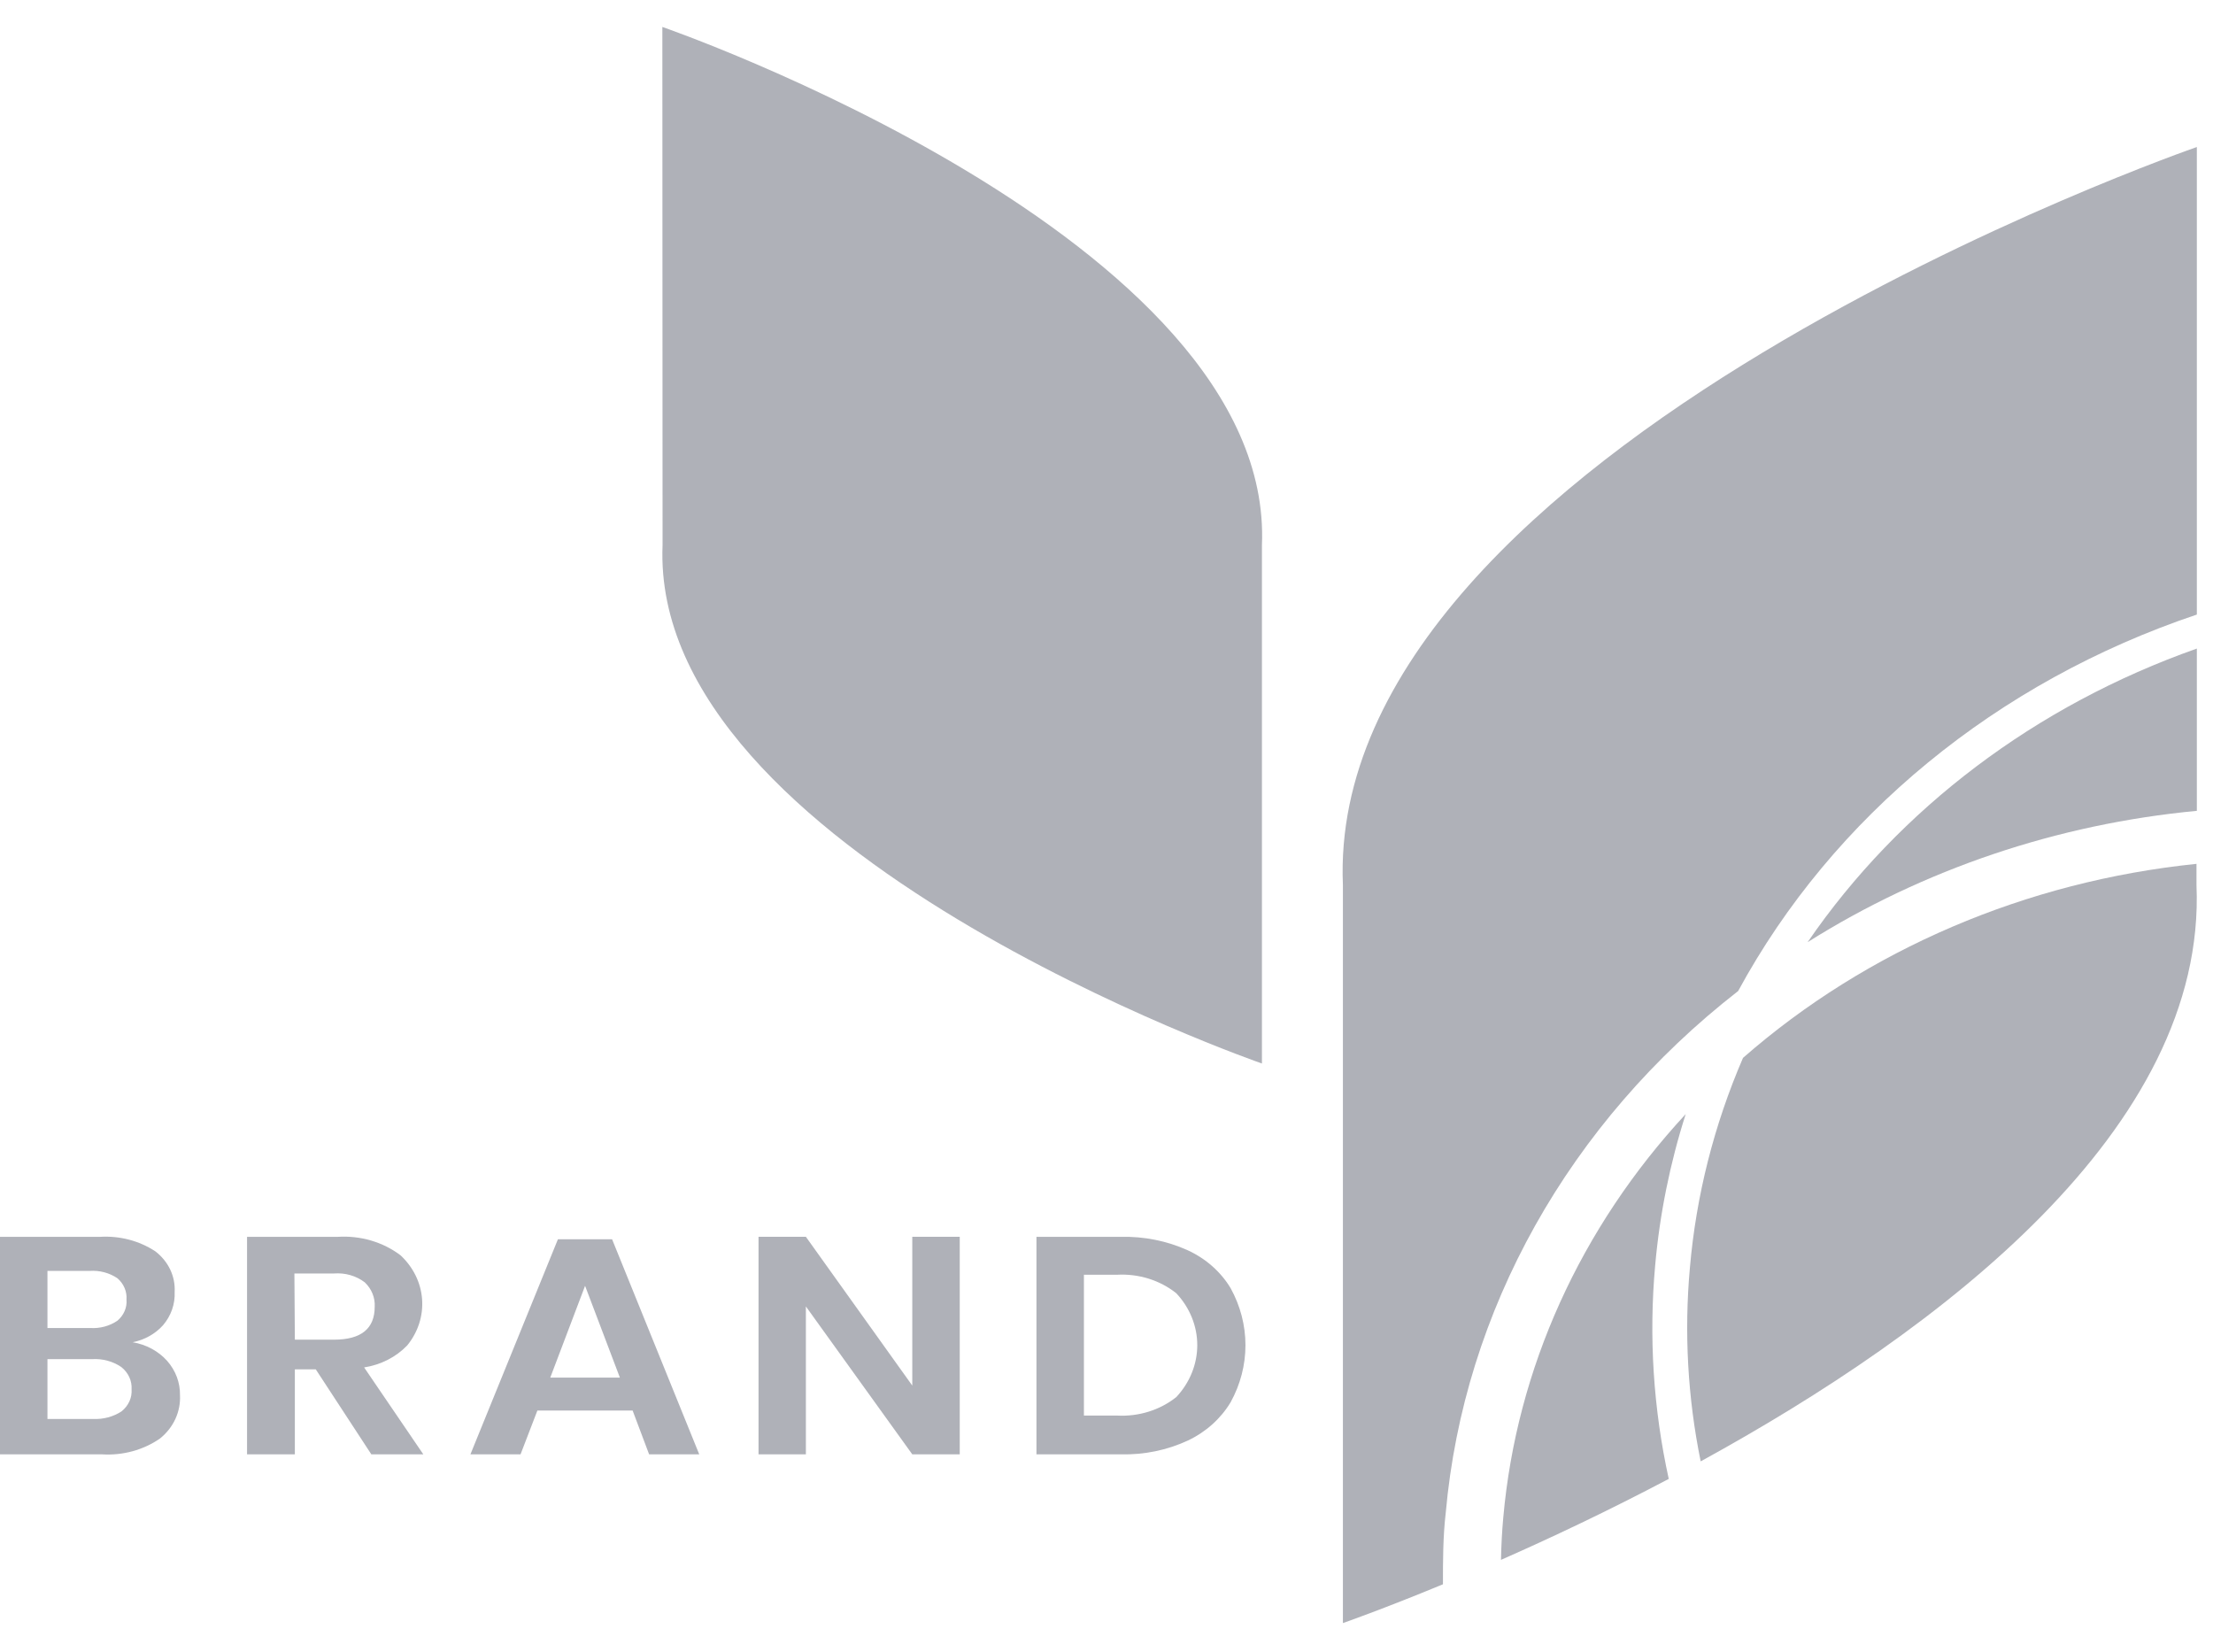
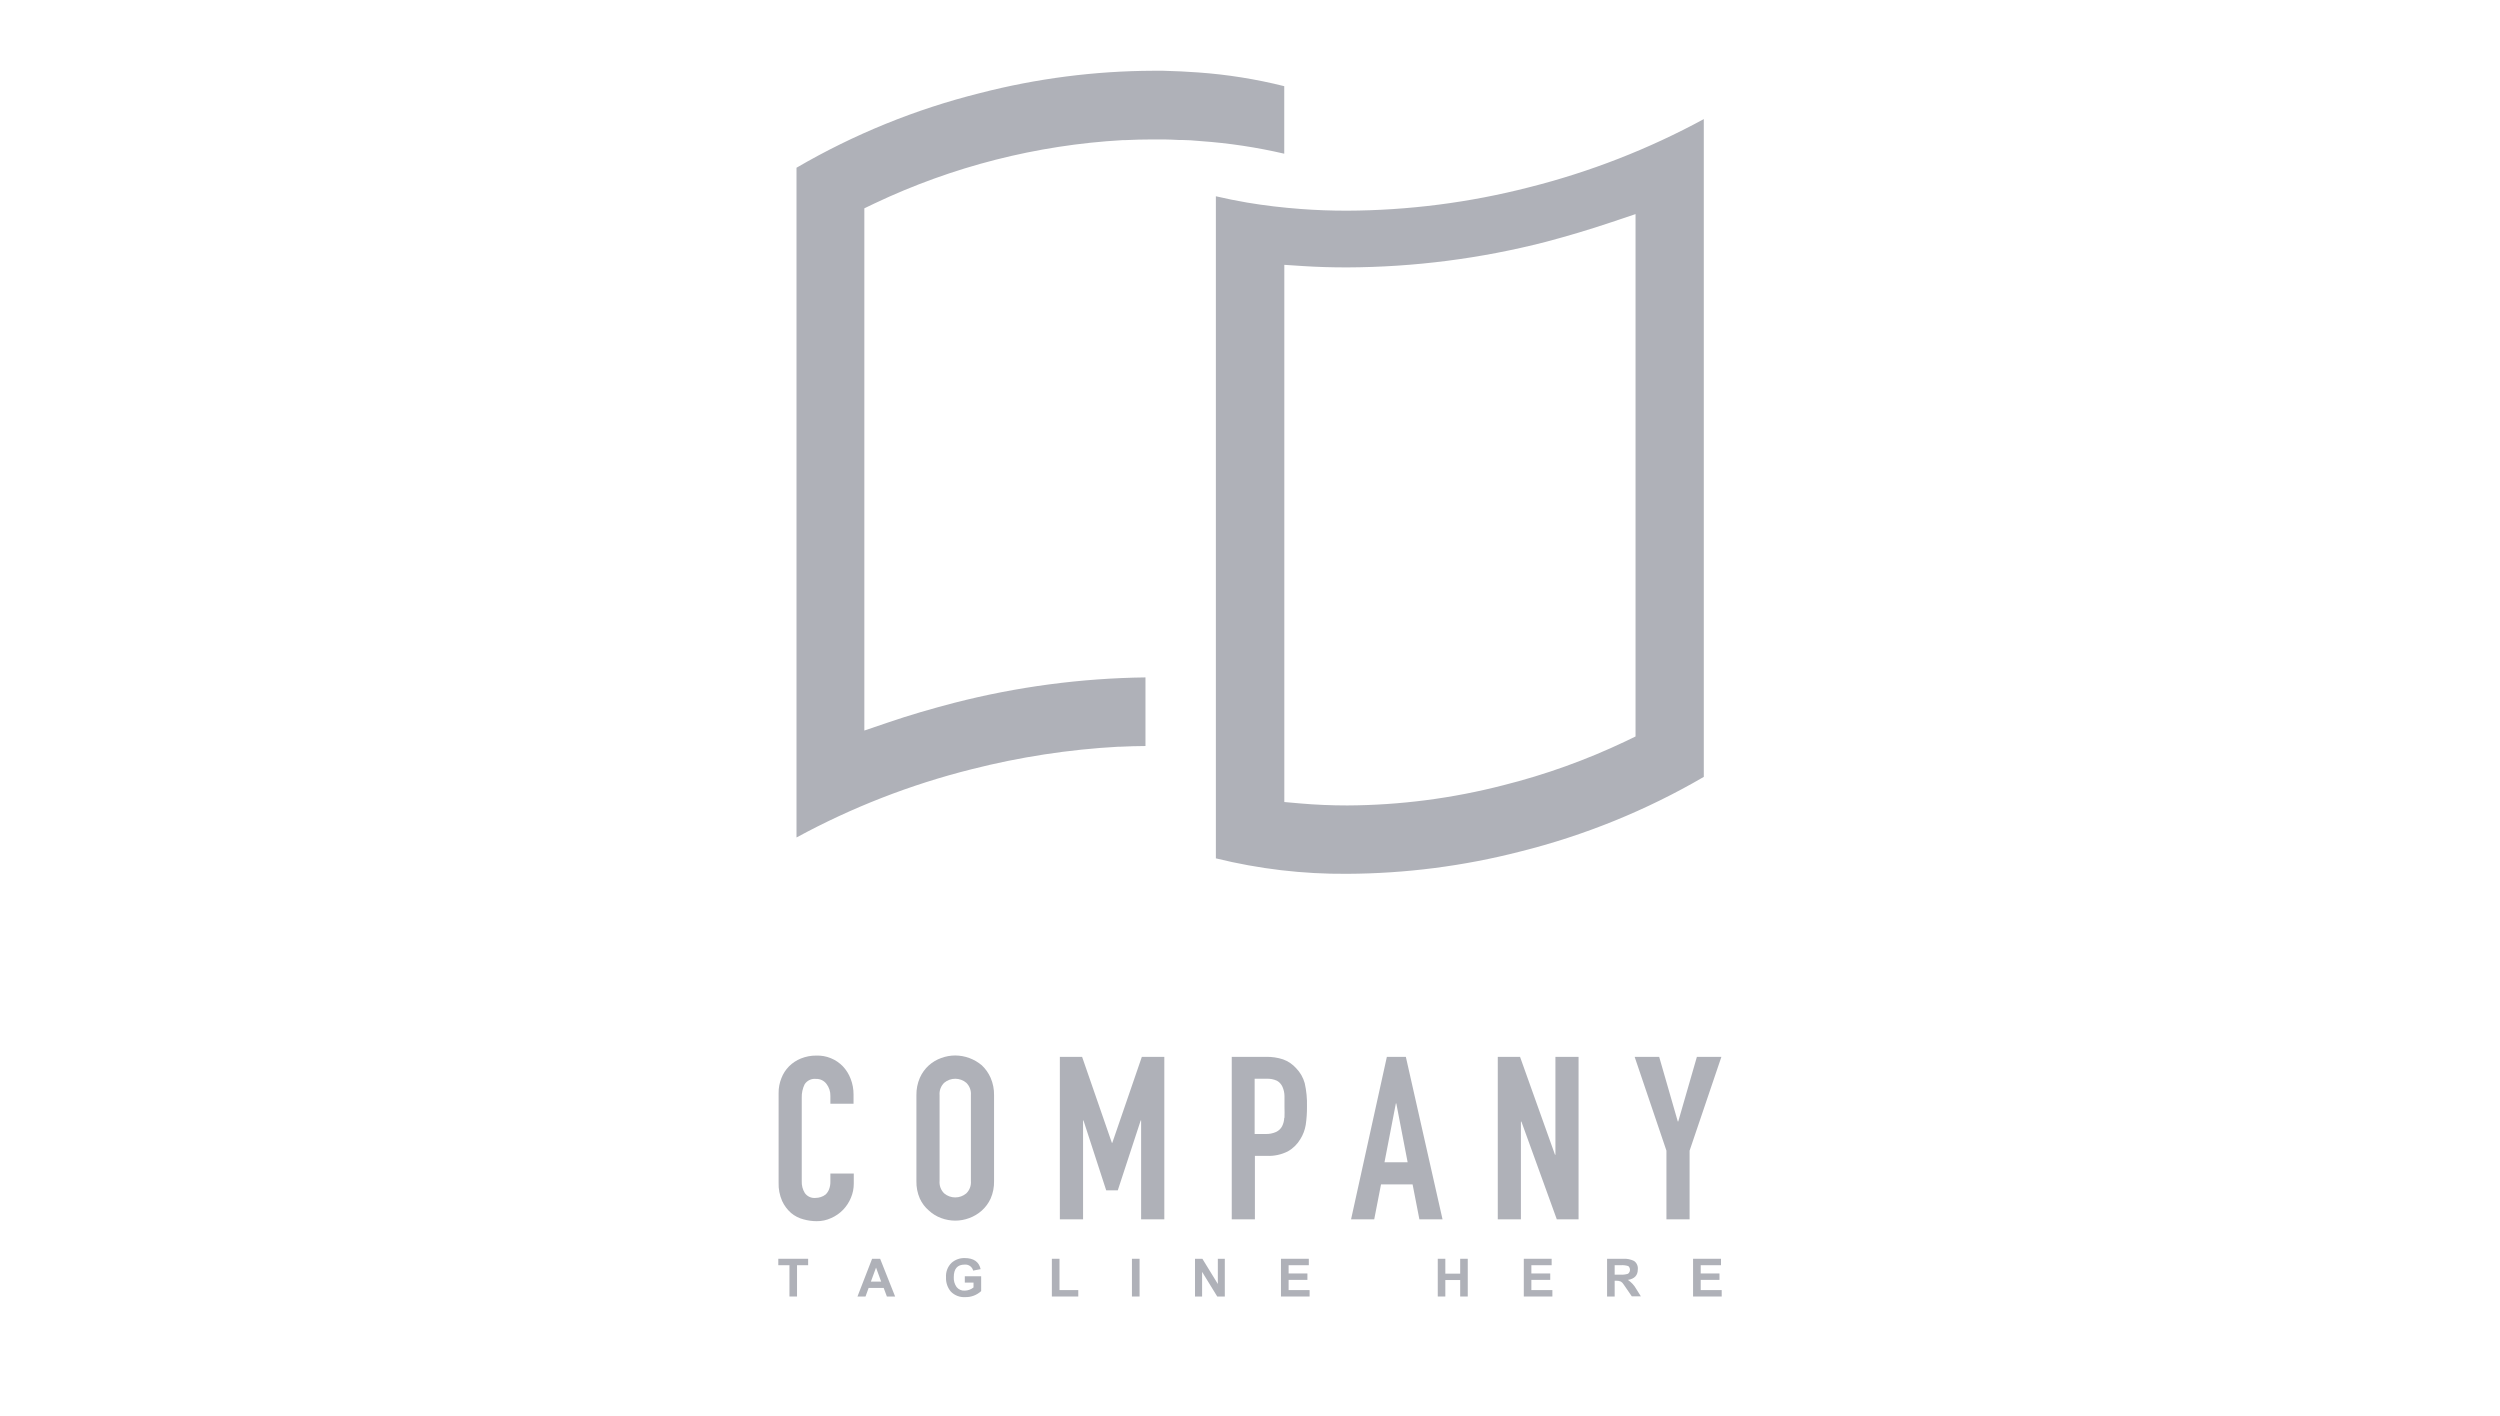
- <svg xmlns="http://www.w3.org/2000/svg" width="63" height="47" viewBox="0 0 63 47" fill="none">
-   <path d="M4.757 38.735C5.001 39.011 5.13 39.357 5.124 39.712C5.136 39.944 5.091 40.175 4.993 40.389C4.895 40.602 4.745 40.793 4.555 40.946C4.082 41.274 3.496 41.434 2.904 41.397H0V35.206H2.844C3.406 35.171 3.963 35.317 4.42 35.617C4.604 35.758 4.749 35.935 4.845 36.136C4.941 36.338 4.984 36.556 4.972 36.775C4.988 37.117 4.871 37.453 4.641 37.722C4.421 37.968 4.116 38.139 3.776 38.206C4.161 38.27 4.509 38.458 4.757 38.735ZM1.351 37.801H2.567C2.843 37.819 3.117 37.746 3.34 37.595C3.431 37.519 3.502 37.425 3.547 37.32C3.593 37.215 3.611 37.102 3.601 36.99C3.609 36.878 3.591 36.766 3.546 36.661C3.502 36.556 3.432 36.462 3.343 36.385C3.114 36.229 2.831 36.155 2.547 36.176H1.351V37.801ZM3.459 40.175C3.556 40.097 3.633 40 3.683 39.891C3.733 39.782 3.754 39.664 3.746 39.546C3.753 39.426 3.731 39.307 3.68 39.197C3.629 39.087 3.551 38.989 3.452 38.911C3.214 38.749 2.922 38.67 2.626 38.687H1.351V40.39H2.643C2.933 40.405 3.221 40.329 3.459 40.175Z" fill="#AFB1B8" />
-   <path d="M10.571 41.397L8.989 38.977H8.394V41.397H7.033V35.206H9.61C10.259 35.164 10.901 35.352 11.403 35.732C11.764 36.068 11.981 36.511 12.016 36.98C12.051 37.45 11.902 37.916 11.595 38.294C11.277 38.627 10.843 38.849 10.366 38.923L12.051 41.397H10.571ZM8.394 38.133H9.507C10.28 38.133 10.667 37.821 10.667 37.196C10.675 37.068 10.653 36.94 10.604 36.821C10.556 36.701 10.48 36.592 10.383 36.5C10.138 36.314 9.824 36.224 9.507 36.249H8.381L8.394 38.133Z" fill="#AFB1B8" />
-   <path d="M18.01 40.151H15.298L14.819 41.397H13.392L15.883 35.275H17.425L19.906 41.397H18.479L18.01 40.151ZM17.647 39.213L16.656 36.6L15.665 39.213H17.647Z" fill="#AFB1B8" />
-   <path d="M27.322 41.397H25.971L22.942 37.187V41.397H21.594V35.205H22.942L25.971 39.44V35.205H27.322V41.397Z" fill="#AFB1B8" />
-   <path d="M35.033 39.915C34.753 40.382 34.328 40.763 33.81 41.007C33.222 41.279 32.569 41.413 31.911 41.397H29.506V35.206H31.911C32.568 35.19 33.22 35.321 33.81 35.587C34.328 35.825 34.754 36.202 35.033 36.666C35.311 37.17 35.456 37.726 35.456 38.291C35.456 38.855 35.311 39.411 35.033 39.915ZM33.487 39.767C33.872 39.355 34.084 38.831 34.084 38.289C34.084 37.747 33.872 37.223 33.487 36.812C33.02 36.439 32.413 36.25 31.795 36.285H30.857V40.293H31.795C32.413 40.328 33.02 40.139 33.487 39.767Z" fill="#AFB1B8" />
-   <path d="M18.856 0.767C18.856 0.767 36.294 6.795 35.925 15.518V30.272C35.925 30.272 18.499 24.241 18.862 15.518L18.856 0.767Z" fill="#AFB1B8" />
-   <path d="M51.46 26.818C54.754 24.743 58.563 23.457 62.54 23.08V18.461C57.958 20.078 54.071 23.01 51.46 26.818Z" fill="#AFB1B8" />
-   <path d="M49.482 28.209C52.177 23.24 56.85 19.405 62.54 17.493V4.185C62.54 4.185 37.705 12.772 38.23 25.194V46.2C38.23 46.2 39.337 45.816 41.078 45.096C41.078 44.425 41.078 43.747 41.157 43.067C41.671 37.3 44.665 31.956 49.482 28.209Z" fill="#AFB1B8" />
-   <path d="M47.12 36.013C47.25 34.556 47.541 33.115 47.989 31.712C44.99 34.947 43.173 38.961 42.796 43.191C42.759 43.59 42.739 43.989 42.73 44.401C44.14 43.78 45.782 43.006 47.506 42.096C47.066 40.095 46.936 38.047 47.12 36.013Z" fill="#AFB1B8" />
-   <path d="M48.108 36.089C47.942 37.929 48.045 39.781 48.415 41.597C55.2 37.879 62.824 32.136 62.53 25.194V24.589C57.682 25.086 53.147 27.026 49.62 30.112C48.795 32.024 48.285 34.039 48.108 36.089Z" fill="#AFB1B8" />
+ <svg xmlns="http://www.w3.org/2000/svg" width="106" height="60" viewBox="0 0 106 60" fill="none">
+   <path fill-rule="evenodd" clip-rule="evenodd" d="M50.114 5.935H49.977C49.767 5.922 49.557 5.917 49.347 5.912H49.347H49.327H48.892C48.495 5.912 48.09 5.922 47.688 5.942C47.657 5.94 47.627 5.94 47.597 5.942C43.952 6.149 40.382 7.06 37.081 8.625L36.648 8.833V30.975L37.66 30.631C38.548 30.326 39.494 30.052 40.473 29.797C43.119 29.118 45.837 28.757 48.568 28.722V31.631C48.206 31.633 47.855 31.643 47.503 31.661H47.419C45.318 31.776 43.232 32.097 41.191 32.617C38.607 33.264 36.114 34.236 33.772 35.509V7.112C36.205 5.693 38.825 4.627 41.556 3.946C43.953 3.327 46.417 3.009 48.892 3H49.319C49.83 3.013 50.329 3.036 50.797 3.071C52.03 3.158 53.253 3.353 54.452 3.654V6.517C53.287 6.246 52.103 6.067 50.91 5.983C50.886 5.981 50.862 5.979 50.838 5.977C50.591 5.956 50.344 5.935 50.114 5.935ZM55.153 8.861C55.788 8.91 56.446 8.933 57.111 8.933C59.712 8.923 62.303 8.591 64.824 7.943C67.407 7.294 69.899 6.322 72.241 5.05V32.94C69.807 34.358 67.185 35.424 64.455 36.106C62.057 36.723 59.593 37.039 57.118 37.05C55.243 37.065 53.374 36.844 51.553 36.394V8.322C51.983 8.421 52.426 8.513 52.876 8.589C53.615 8.714 54.394 8.805 55.153 8.861ZM69.347 9.078L68.335 9.418C67.404 9.731 66.466 10.011 65.522 10.26C62.775 10.966 59.951 11.328 57.116 11.338C56.456 11.338 55.849 11.32 55.262 11.282L54.455 11.229V31.318V34.006L55.148 34.067C55.79 34.123 56.453 34.151 57.121 34.151C59.354 34.141 61.578 33.853 63.741 33.294C65.522 32.847 67.255 32.224 68.915 31.435L69.347 31.226V9.078Z" fill="#AFB1B8" />
+   <path d="M35.737 45.212C35.592 45.062 35.416 44.943 35.222 44.865C35.028 44.786 34.82 44.75 34.611 44.757C34.389 44.754 34.168 44.796 33.961 44.879C33.772 44.955 33.6 45.068 33.455 45.212C33.312 45.357 33.201 45.53 33.129 45.721C33.05 45.921 33.01 46.134 33.013 46.349V50.143C33.004 50.41 33.055 50.676 33.162 50.921C33.251 51.116 33.381 51.289 33.541 51.43C33.693 51.557 33.871 51.65 34.062 51.699C34.247 51.751 34.438 51.778 34.629 51.778C34.84 51.78 35.05 51.735 35.241 51.646C35.431 51.563 35.603 51.444 35.747 51.295C35.888 51.148 36.001 50.975 36.079 50.786C36.16 50.595 36.201 50.389 36.2 50.181V49.757H35.208V50.095C35.211 50.21 35.192 50.325 35.15 50.433C35.118 50.514 35.069 50.587 35.006 50.647C34.945 50.696 34.874 50.733 34.799 50.756C34.732 50.778 34.662 50.79 34.591 50.791C34.503 50.802 34.413 50.788 34.331 50.753C34.249 50.717 34.179 50.66 34.126 50.588C34.032 50.436 33.986 50.258 33.994 50.08V46.542C33.988 46.346 34.03 46.151 34.116 45.975C34.167 45.895 34.24 45.831 34.326 45.791C34.412 45.75 34.507 45.735 34.601 45.746C34.687 45.743 34.772 45.761 34.849 45.798C34.926 45.836 34.993 45.891 35.044 45.96C35.155 46.106 35.213 46.285 35.208 46.469V46.797H36.19V46.41C36.192 46.183 36.151 45.958 36.069 45.746C35.995 45.548 35.883 45.366 35.737 45.212Z" fill="#AFB1B8" />
+   <path d="M41.629 45.169C41.313 44.902 40.914 44.755 40.501 44.752C40.299 44.753 40.098 44.789 39.909 44.859C39.716 44.928 39.538 45.033 39.385 45.169C39.221 45.317 39.09 45.498 39.001 45.701C38.901 45.932 38.852 46.183 38.856 46.435V50.074C38.849 50.33 38.899 50.585 39.001 50.819C39.09 51.015 39.221 51.189 39.385 51.328C39.537 51.469 39.715 51.578 39.909 51.648C40.098 51.718 40.299 51.754 40.501 51.755C40.703 51.755 40.903 51.719 41.093 51.648C41.29 51.577 41.472 51.468 41.629 51.328C41.787 51.186 41.914 51.013 42.003 50.819C42.105 50.585 42.154 50.33 42.148 50.074V46.435C42.152 46.183 42.103 45.932 42.003 45.701C41.915 45.5 41.788 45.319 41.629 45.169ZM41.166 50.074C41.174 50.171 41.161 50.269 41.127 50.36C41.093 50.451 41.039 50.533 40.969 50.601C40.838 50.711 40.672 50.771 40.502 50.771C40.331 50.771 40.166 50.711 40.035 50.601C39.965 50.533 39.911 50.451 39.877 50.36C39.843 50.269 39.83 50.171 39.838 50.074V46.435C39.83 46.339 39.843 46.241 39.877 46.15C39.911 46.059 39.965 45.976 40.035 45.909C40.166 45.799 40.331 45.739 40.502 45.739C40.672 45.739 40.838 45.799 40.969 45.909C41.039 45.976 41.093 46.059 41.127 46.15C41.161 46.241 41.174 46.339 41.166 46.435V50.074Z" fill="#AFB1B8" />
+   <path d="M49.367 51.699V44.811H48.414L47.161 48.457H47.144L45.881 44.811H44.938V51.699H45.922V47.509H45.94L46.903 50.471H47.394L48.365 47.509H48.383V51.699H49.367Z" fill="#AFB1B8" />
+   <path d="M54.958 45.294C54.806 45.124 54.615 44.994 54.401 44.917C54.171 44.842 53.93 44.806 53.688 44.81H52.226V51.699H53.208V49.009H53.713C54.02 49.023 54.324 48.958 54.599 48.821C54.822 48.697 55.008 48.515 55.138 48.294C55.251 48.111 55.328 47.907 55.363 47.694C55.401 47.435 55.419 47.173 55.416 46.911C55.425 46.58 55.393 46.249 55.32 45.927C55.254 45.688 55.13 45.471 54.958 45.294ZM54.452 47.394C54.448 47.519 54.417 47.641 54.361 47.753C54.305 47.859 54.216 47.943 54.108 47.994C53.963 48.059 53.804 48.089 53.645 48.081H53.197V45.739H53.703C53.856 45.731 54.008 45.761 54.146 45.825C54.248 45.883 54.328 45.972 54.376 46.079C54.43 46.2 54.459 46.331 54.462 46.463C54.462 46.608 54.462 46.761 54.462 46.921C54.462 47.081 54.472 47.247 54.462 47.394H54.452Z" fill="#AFB1B8" />
+   <path d="M59.608 44.811H58.803L57.285 51.699H58.267L58.555 50.219H59.894L60.182 51.699H61.163L59.608 44.811ZM58.702 49.281L59.185 46.784H59.203L59.684 49.281H58.702Z" fill="#AFB1B8" />
+   <path d="M65.95 48.961H65.932L64.45 44.811H63.506V51.699H64.487V47.557H64.508L66.008 51.699H66.931V44.811H65.95V48.961Z" fill="#AFB1B8" />
+   <path d="M71.948 44.811L71.158 47.549H71.138L70.349 44.811H69.309L70.657 48.788V51.699H71.639V48.788L72.987 44.811H71.948Z" fill="#AFB1B8" />
+   <path d="M33 53.645H33.473V54.972H33.794V53.645H34.265V53.372H33V53.645Z" fill="#AFB1B8" />
+   <path d="M36.977 53.372L36.357 54.972H36.698L36.83 54.608H37.468L37.604 54.972H37.953L37.318 53.372H36.977ZM36.926 54.339L37.144 53.746L37.361 54.339H36.926Z" fill="#AFB1B8" />
+   <path d="M40.908 54.382H41.277V54.588C41.169 54.675 41.036 54.722 40.898 54.723C40.833 54.727 40.769 54.715 40.71 54.688C40.651 54.661 40.599 54.621 40.559 54.57C40.474 54.449 40.432 54.302 40.44 54.153C40.44 53.797 40.594 53.619 40.9 53.619C40.981 53.611 41.062 53.633 41.128 53.679C41.194 53.726 41.242 53.795 41.262 53.873L41.578 53.812C41.51 53.5 41.285 53.342 40.9 53.342C40.695 53.337 40.495 53.41 40.341 53.548C40.261 53.628 40.198 53.724 40.159 53.83C40.119 53.937 40.103 54.05 40.111 54.163C40.102 54.382 40.175 54.597 40.316 54.764C40.394 54.844 40.489 54.907 40.594 54.947C40.699 54.988 40.811 55.005 40.923 54.998C41.173 55.005 41.416 54.913 41.601 54.743V54.113H40.908V54.382Z" fill="#AFB1B8" />
+   <path d="M44.923 53.372H44.599V54.972H45.719V54.7H44.923V53.372Z" fill="#AFB1B8" />
+   <path d="M48.318 53.372H47.994V54.972H48.318V53.372Z" fill="#AFB1B8" />
+   <path d="M51.636 54.441L50.981 53.372H50.668V54.972H50.969V53.927L51.611 54.972H51.932V53.372H51.636V54.441Z" fill="#AFB1B8" />
+   <path d="M54.637 54.267H55.434V53.995H54.637V53.645H55.494V53.372H54.313V54.972H55.527V54.7H54.637V54.267Z" fill="#AFB1B8" />
+   <path d="M61.912 54.003H61.282V53.372H60.961V54.972H61.282V54.273H61.912V54.972H62.233V53.372H61.912V54.003Z" fill="#AFB1B8" />
+   <path d="M64.93 54.267H65.73V53.995H64.93V53.645H65.79V53.372H64.609V54.972H65.821V54.7H64.93V54.267Z" fill="#AFB1B8" />
+   <path d="M69.023 54.268C69.302 54.224 69.443 54.077 69.443 53.823C69.451 53.755 69.441 53.686 69.413 53.623C69.386 53.56 69.342 53.506 69.286 53.467C69.141 53.394 68.98 53.361 68.818 53.373H68.14V54.972H68.462V54.303H68.525C68.593 54.299 68.662 54.311 68.725 54.339C68.772 54.368 68.811 54.408 68.839 54.456L69.188 54.964H69.572L69.377 54.652C69.291 54.497 69.17 54.366 69.023 54.268ZM68.699 54.046H68.462V53.645H68.715C68.825 53.636 68.936 53.649 69.041 53.683C69.064 53.703 69.083 53.729 69.095 53.758C69.107 53.787 69.113 53.818 69.111 53.849C69.11 53.88 69.101 53.911 69.087 53.938C69.072 53.966 69.051 53.99 69.026 54.008C68.92 54.041 68.81 54.053 68.699 54.046Z" fill="#AFB1B8" />
+   <path d="M72.11 54.267H72.906V53.995H72.11V53.645H72.97V53.372H71.786V54.972H73V54.7H72.11V54.267Z" fill="#AFB1B8" />
</svg>
